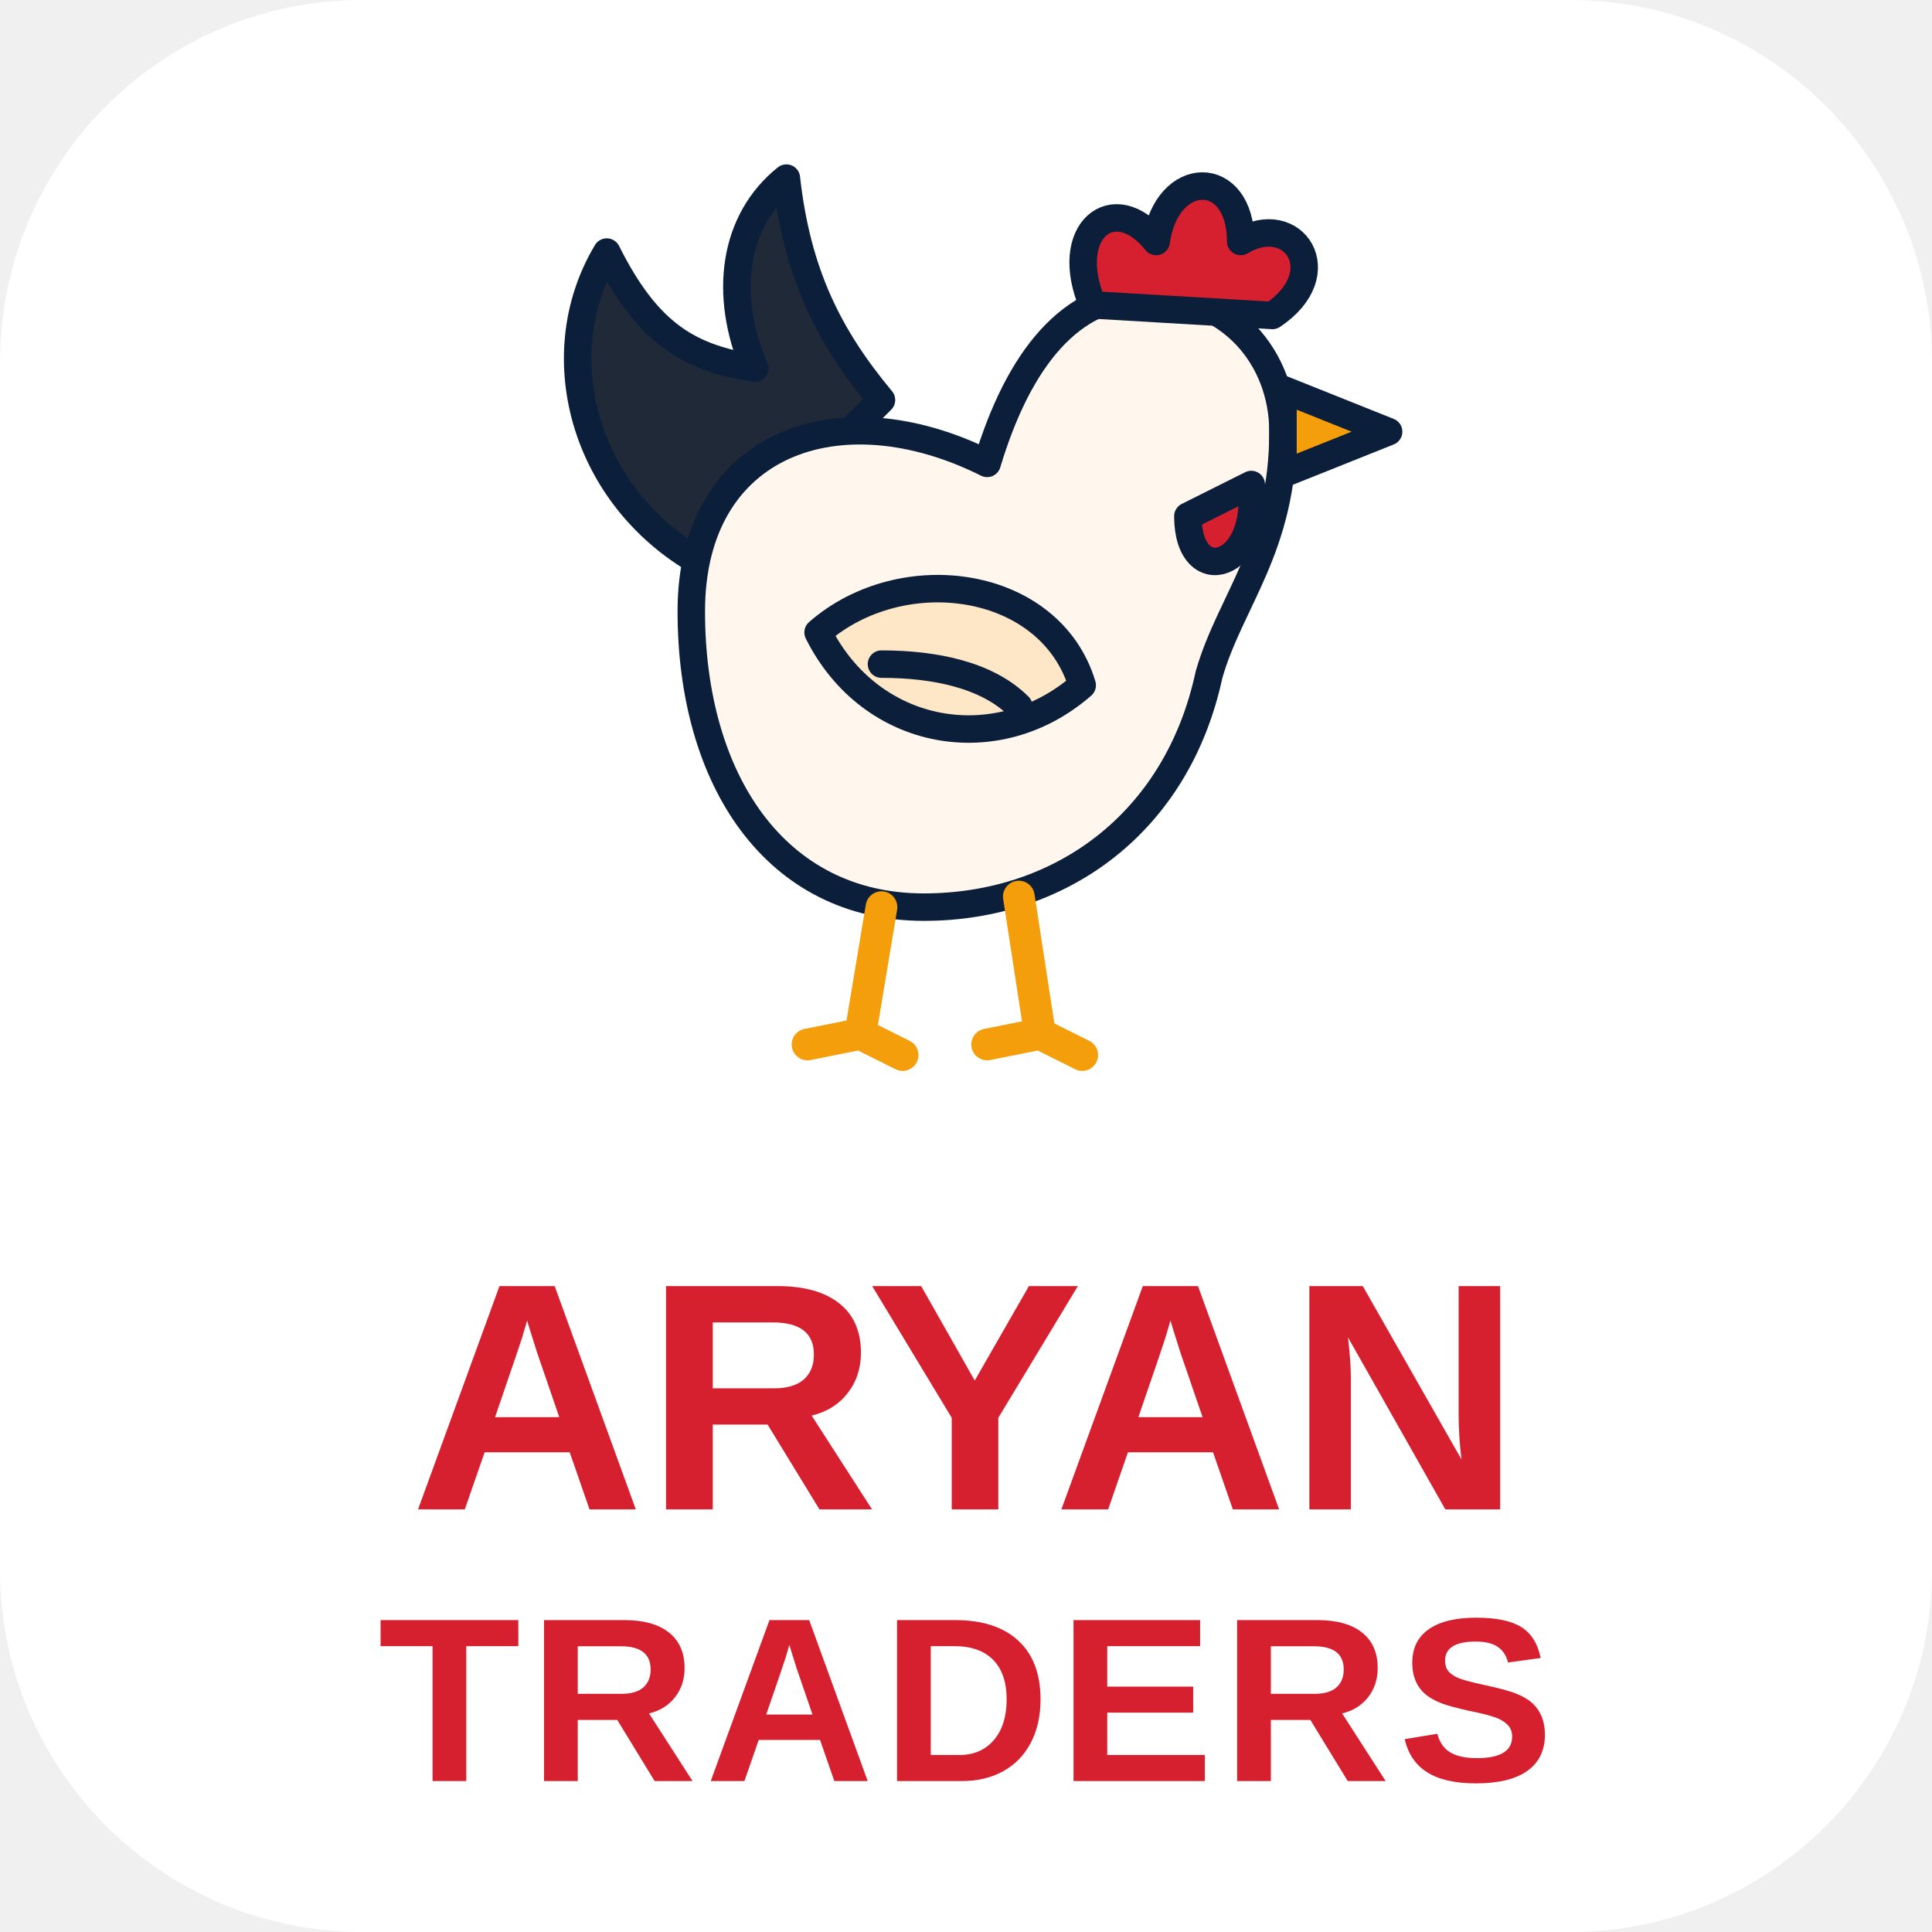
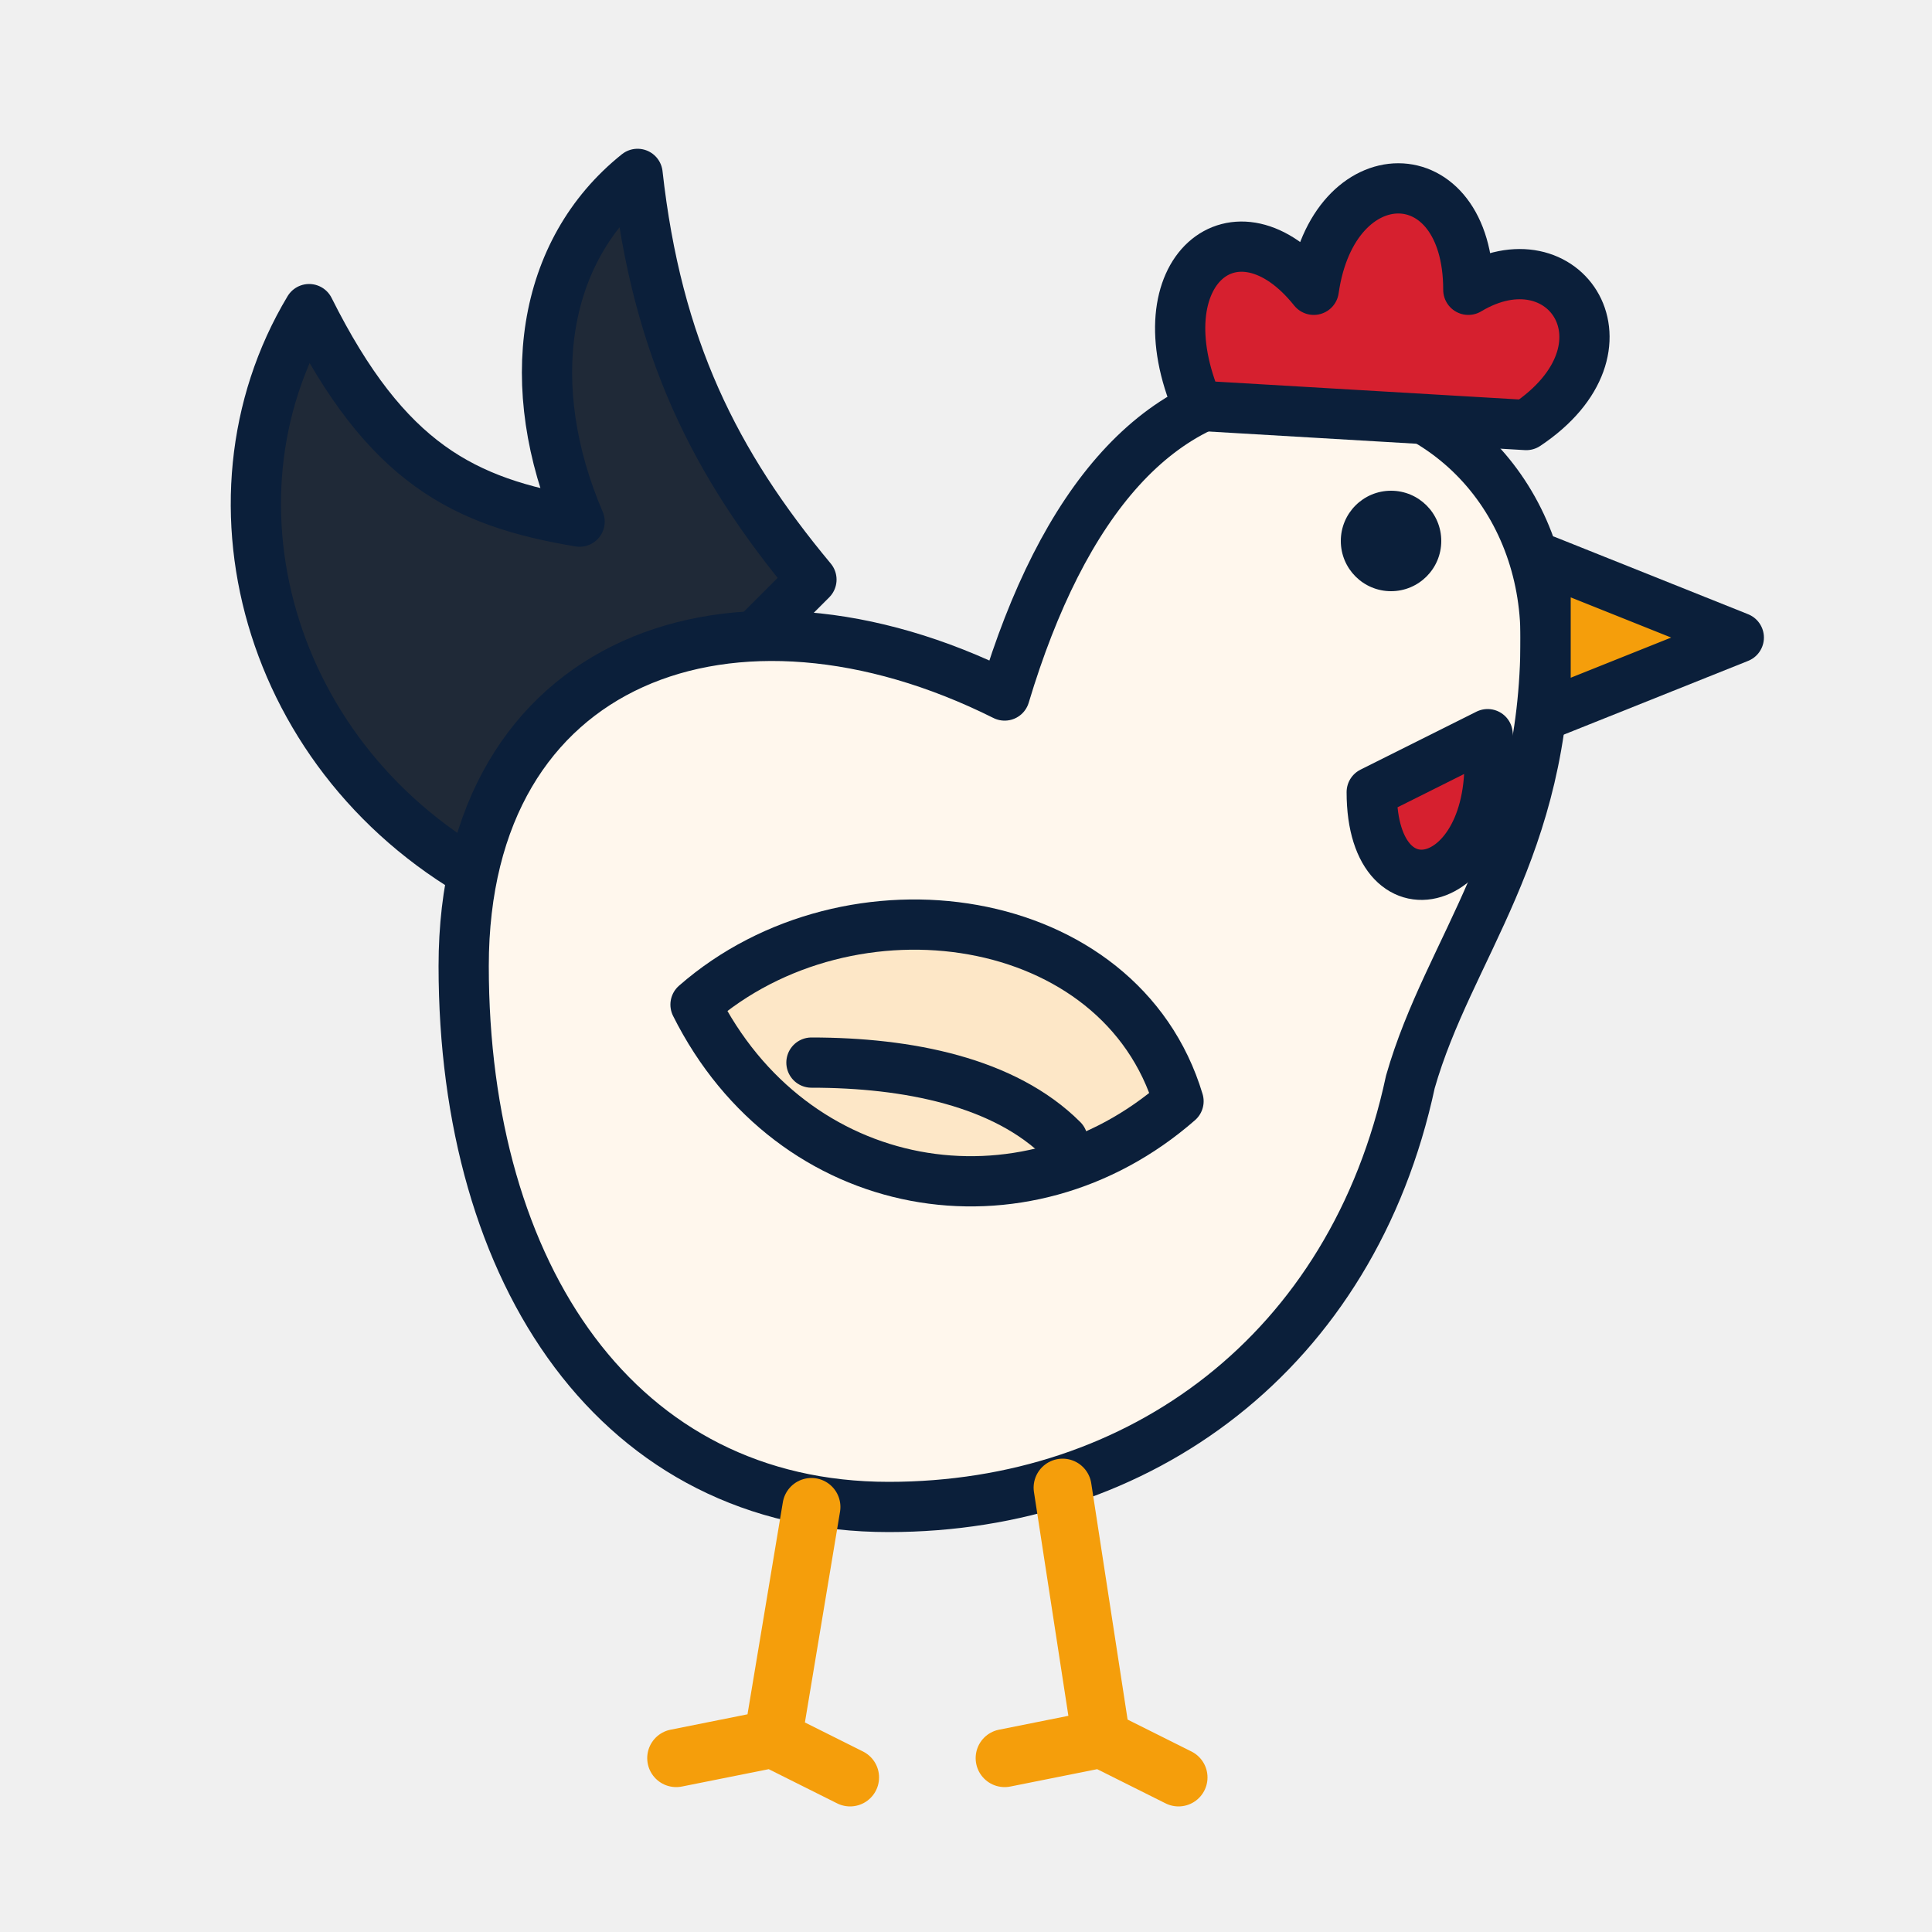
- <svg xmlns="http://www.w3.org/2000/svg" viewBox="0 0 512 512">
-   <rect width="512" height="512" rx="96" fill="#ffffff" />
-   <g transform="translate(116 22) scale(2.8)">
-     <g stroke="#0b1f3a" stroke-width="2.6" stroke-linejoin="round" stroke-linecap="round">
-       <path d="M26 46 C14 40 10 26 16 16 C20 24 24 26 30 27 C27 20 28 13 33 9 C34 18 37 24 42 30 Z" fill="#1f2937" />
-       <path d="M24 50 C24 34 38 29 52 36 C55 26 60 20 67 20 C75 20 80 26 80 33 C80 44 75 49 73 56 C70 70 59 78 46 78 C32 78 24 66 24 50 Z" fill="#fff7ed" />
-       <path d="M36 52 C44 45 58 47 61 57 C53 64 41 62 36 52 Z" fill="#fde7c7" />
-       <path d="M42 55 C47 55 52 56 55 59" fill="none" />
-       <path d="M62 21 C59 14 64 10 68 15 C69 8 76 8 76 15 C81 12 85 18 79 22 Z" fill="#d6202f" />
-       <path d="M77 38 C78 46 71 48 71 41 Z" fill="#d6202f" />
-       <path d="M80 29 L90 33 L80 37 Z" fill="#f59e0b" />
-       <path d="M42 78 L40 90 M35 91 L40 90 L44 92 M55 77 L57 90 M52 91 L57 90 L61 92" fill="none" stroke="#f59e0b" stroke-width="3" />
-     </g>
+ <svg xmlns="http://www.w3.org/2000/svg" viewBox="0 0 100 100">
+   <g stroke="#0b1f3a" stroke-width="2.6" stroke-linejoin="round" stroke-linecap="round">
+     <path d="M26 46 C14 40 10 26 16 16 C20 24 24 26 30 27 C27 20 28 13 33 9 C34 18 37 24 42 30 Z" fill="#1f2937" />
+     <path d="M24 50 C24 34 38 29 52 36 C55 26 60 20 67 20 C75 20 80 26 80 33 C80 44 75 49 73 56 C70 70 59 78 46 78 C32 78 24 66 24 50 Z" fill="#fff7ed" />
+     <path d="M36 52 C44 45 58 47 61 57 C53 64 41 62 36 52 Z" fill="#fde7c7" />
+     <path d="M42 55 C47 55 52 56 55 59" fill="none" />
+     <path d="M62 21 C59 14 64 10 68 15 C69 8 76 8 76 15 C81 12 85 18 79 22 Z" fill="#d6202f" />
+     <path d="M77 38 C78 46 71 48 71 41 Z" fill="#d6202f" />
+     <path d="M80 29 L90 33 L80 37 Z" fill="#f59e0b" />
+     <path d="M42 78 L40 90 M35 91 L40 90 L44 92 M55 77 L57 90 M52 91 L57 90 L61 92" fill="none" stroke="#f59e0b" stroke-width="3" />
  </g>
-   <text x="256" y="400" text-anchor="middle" font-family="Arial Black, Arial, Helvetica, sans-serif" font-size="86" font-weight="900" fill="#d6202f">ARYAN</text>
-   <text x="256" y="472" text-anchor="middle" font-family="Arial Black, Arial, Helvetica, sans-serif" font-size="62" font-weight="900" fill="#d6202f" letter-spacing="2">TRADERS</text>
+   <circle cx="72" cy="28" r="2.6" fill="#0b1f3a" />
</svg>
